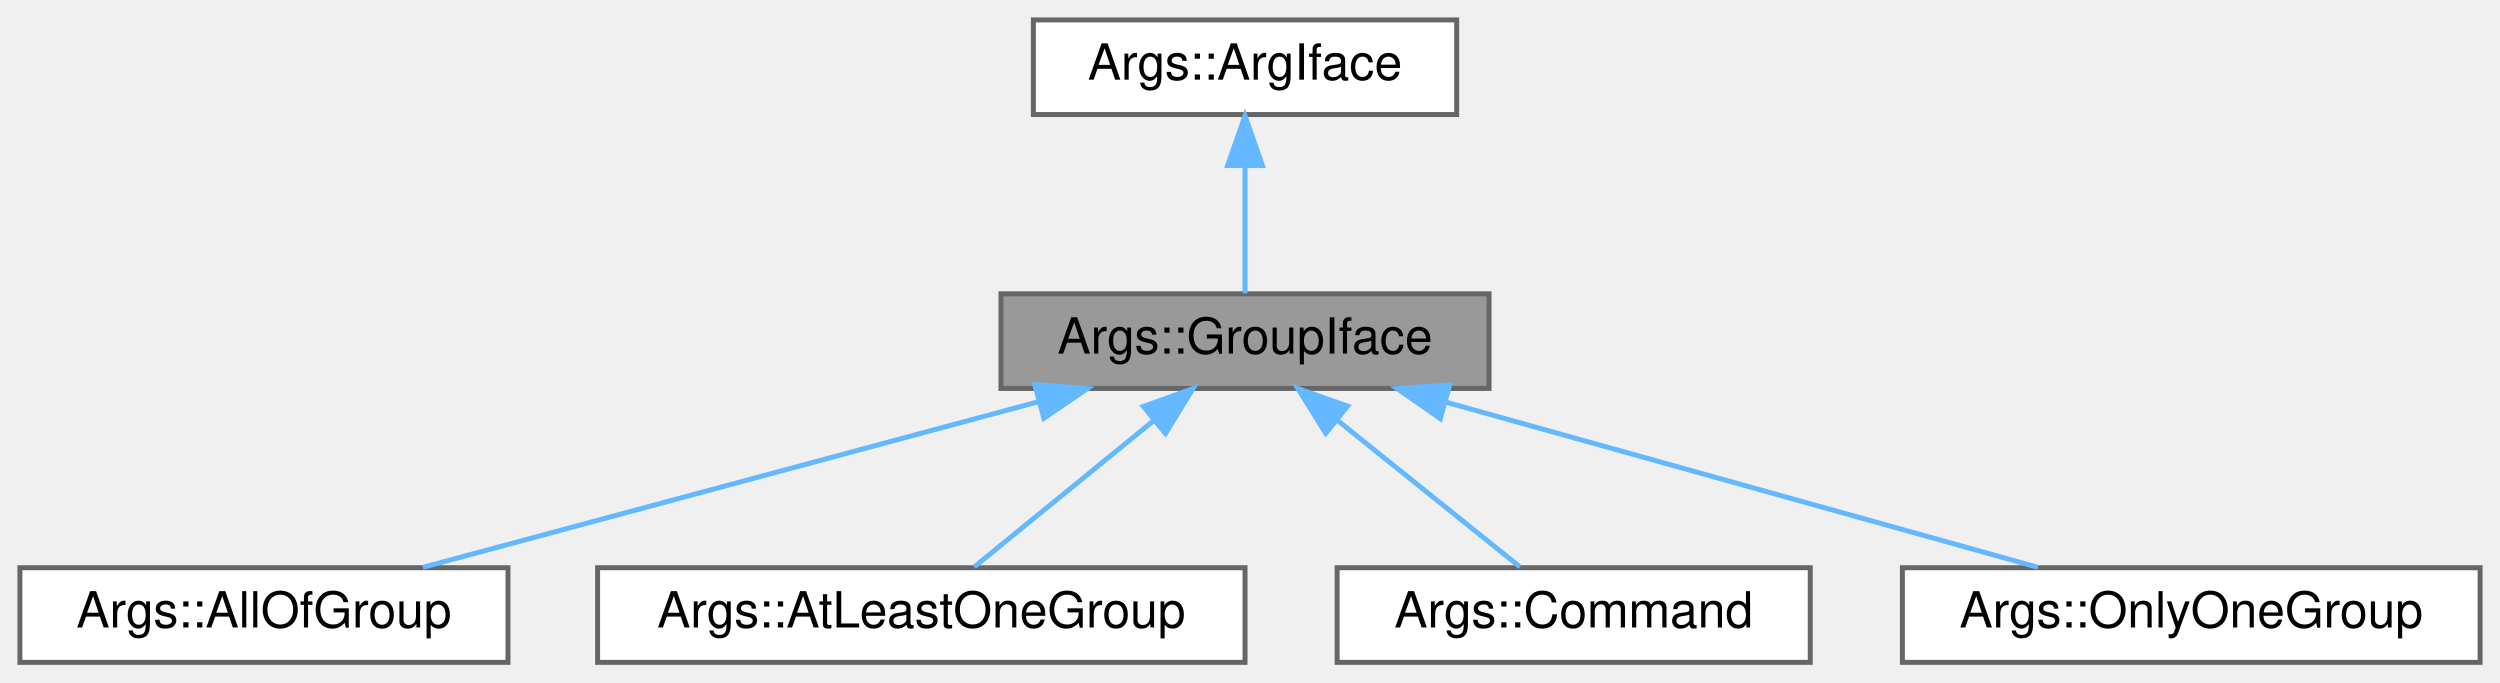
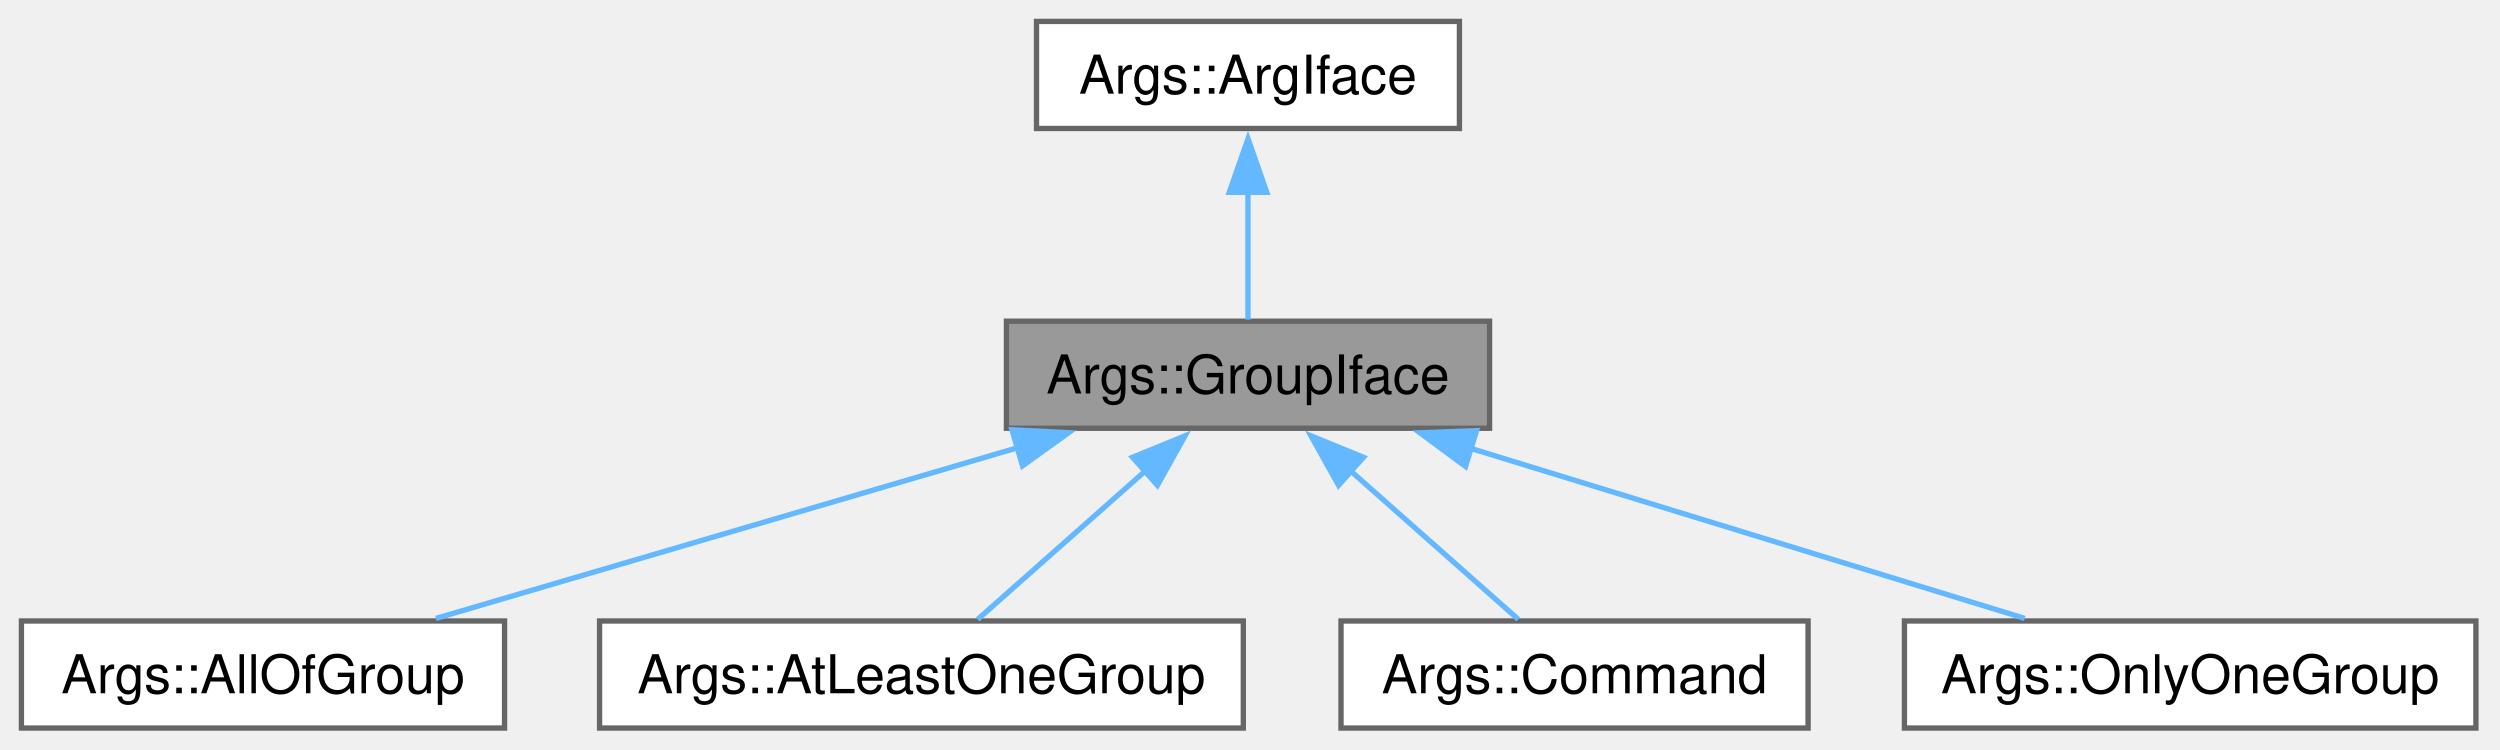
- <svg xmlns="http://www.w3.org/2000/svg" xmlns:xlink="http://www.w3.org/1999/xlink" width="502pt" height="137pt" viewBox="0.00 0.00 502.00 137.00">
-   <g id="graph0" class="graph" transform="scale(1 1) rotate(0) translate(4 133)">
+ <svg xmlns="http://www.w3.org/2000/svg" xmlns:xlink="http://www.w3.org/1999/xlink" width="467pt" height="140pt" viewBox="0.00 0.00 467.00 140.00">
+   <g id="graph0" class="graph" transform="scale(1 1) rotate(0) translate(4 136)">
    <g id="Node000001" class="node">
      <g id="a_Node000001">
        <a xlink:title="Interface for the groups.">
-           <polygon fill="#999999" stroke="#666666" points="295,-74 197,-74 197,-55 295,-55 295,-74" />
-           <text text-anchor="middle" x="246" y="-62" font-family="Helvetica,sans-Serif" font-size="10.00">Args::GroupIface</text>
+           <polygon fill="#999999" stroke="#666666" points="274.25,-76 184,-76 184,-56 274.25,-56 274.25,-76" />
+           <text xml:space="preserve" text-anchor="middle" x="229.12" y="-62.5" font-family="Helvetica,sans-Serif" font-size="10.00">Args::GroupIface</text>
        </a>
      </g>
    </g>
    <g id="Node000003" class="node">
      <g id="a_Node000003">
        <a xlink:href="class_args_1_1_all_of_group.html" target="_top" xlink:title="Group of args where all arguments should be defined.">
-           <polygon fill="white" stroke="#666666" points="98,-19 0,-19 0,0 98,0 98,-19" />
-           <text text-anchor="middle" x="49" y="-7" font-family="Helvetica,sans-Serif" font-size="10.00">Args::AllOfGroup</text>
+           <polygon fill="white" stroke="#666666" points="90.25,-20 0,-20 0,0 90.25,0 90.25,-20" />
+           <text xml:space="preserve" text-anchor="middle" x="45.12" y="-6.5" font-family="Helvetica,sans-Serif" font-size="10.00">Args::AllOfGroup</text>
        </a>
      </g>
    </g>
    <g id="edge2_Node000001_Node000003" class="edge">
      <g id="a_edge2_Node000001_Node000003">
        <a xlink:title=" ">
-           <path fill="none" stroke="#63b8ff" d="M204.41,-52.31C167.55,-42.39 114.5,-28.12 80.9,-19.08" />
-           <polygon fill="#63b8ff" stroke="#63b8ff" points="203.78,-55.77 214.35,-54.98 205.6,-49.01 203.78,-55.77" />
+           <path fill="none" stroke="#63b8ff" d="M186.3,-52.43C153.05,-42.67 107.67,-29.35 77.43,-20.48" />
+           <polygon fill="#63b8ff" stroke="#63b8ff" points="185.04,-55.71 195.62,-55.17 187.01,-48.99 185.04,-55.71" />
        </a>
      </g>
    </g>
    <g id="Node000004" class="node">
      <g id="a_Node000004">
        <a xlink:href="class_args_1_1_at_least_one_group.html" target="_top" xlink:title="Group of args where at least one argument should be defined.">
-           <polygon fill="white" stroke="#666666" points="246,-19 116,-19 116,0 246,0 246,-19" />
-           <text text-anchor="middle" x="181" y="-7" font-family="Helvetica,sans-Serif" font-size="10.00">Args::AtLeastOneGroup</text>
+           <polygon fill="white" stroke="#666666" points="228.25,-20 108,-20 108,0 228.25,0 228.25,-20" />
+           <text xml:space="preserve" text-anchor="middle" x="168.12" y="-6.5" font-family="Helvetica,sans-Serif" font-size="10.00">Args::AtLeastOneGroup</text>
        </a>
      </g>
    </g>
    <g id="edge3_Node000001_Node000004" class="edge">
      <g id="a_edge3_Node000001_Node000004">
        <a xlink:title=" ">
-           <path fill="none" stroke="#63b8ff" d="M227.73,-48.6C216.08,-39.11 201.4,-27.13 191.63,-19.17" />
-           <polygon fill="#63b8ff" stroke="#63b8ff" points="225.59,-51.38 235.56,-54.98 230.02,-45.95 225.59,-51.38" />
+           <path fill="none" stroke="#63b8ff" d="M210.06,-48.13C199.69,-38.94 187.25,-27.93 178.63,-20.3" />
+           <polygon fill="#63b8ff" stroke="#63b8ff" points="207.56,-50.58 217.37,-54.59 212.2,-45.34 207.56,-50.58" />
        </a>
      </g>
    </g>
    <g id="Node000005" class="node">
      <g id="a_Node000005">
        <a xlink:href="class_args_1_1_command.html" target="_top" xlink:title="Command in the command line interface.">
-           <polygon fill="white" stroke="#666666" points="359.5,-19 264.5,-19 264.5,0 359.5,0 359.5,-19" />
-           <text text-anchor="middle" x="312" y="-7" font-family="Helvetica,sans-Serif" font-size="10.00">Args::Command</text>
+           <polygon fill="white" stroke="#666666" points="333.75,-20 246.5,-20 246.5,0 333.75,0 333.75,-20" />
+           <text xml:space="preserve" text-anchor="middle" x="290.12" y="-6.5" font-family="Helvetica,sans-Serif" font-size="10.00">Args::Command</text>
        </a>
      </g>
    </g>
    <g id="edge4_Node000001_Node000005" class="edge">
      <g id="a_edge4_Node000001_Node000005">
        <a xlink:title=" ">
-           <path fill="none" stroke="#63b8ff" d="M264.55,-48.6C276.38,-39.11 291.29,-27.13 301.2,-19.17" />
-           <polygon fill="#63b8ff" stroke="#63b8ff" points="262.21,-45.99 256.6,-54.98 266.59,-51.45 262.21,-45.99" />
+           <path fill="none" stroke="#63b8ff" d="M248.19,-48.13C258.56,-38.94 271,-27.93 279.62,-20.3" />
+           <polygon fill="#63b8ff" stroke="#63b8ff" points="246.05,-45.34 240.88,-54.59 250.69,-50.58 246.05,-45.34" />
        </a>
      </g>
    </g>
    <g id="Node000006" class="node">
      <g id="a_Node000006">
        <a xlink:href="class_args_1_1_only_one_group.html" target="_top" xlink:title="Group of args where only one argument can be defined.">
-           <polygon fill="white" stroke="#666666" points="494,-19 378,-19 378,0 494,0 494,-19" />
-           <text text-anchor="middle" x="436" y="-7" font-family="Helvetica,sans-Serif" font-size="10.00">Args::OnlyOneGroup</text>
+           <polygon fill="white" stroke="#666666" points="458.5,-20 351.75,-20 351.75,0 458.5,0 458.5,-20" />
+           <text xml:space="preserve" text-anchor="middle" x="405.12" y="-6.5" font-family="Helvetica,sans-Serif" font-size="10.00">Args::OnlyOneGroup</text>
        </a>
      </g>
    </g>
    <g id="edge5_Node000001_Node000006" class="edge">
      <g id="a_edge5_Node000001_Node000006">
        <a xlink:title=" ">
-           <path fill="none" stroke="#63b8ff" d="M286.57,-52.18C322.1,-42.27 372.97,-28.08 405.23,-19.08" />
-           <polygon fill="#63b8ff" stroke="#63b8ff" points="285.22,-48.93 276.53,-54.98 287.1,-55.67 285.22,-48.93" />
+           <path fill="none" stroke="#63b8ff" d="M270.5,-52.31C302.27,-42.56 345.43,-29.32 374.23,-20.48" />
+           <polygon fill="#63b8ff" stroke="#63b8ff" points="269.76,-48.87 261.23,-55.15 271.82,-55.56 269.76,-48.87" />
        </a>
      </g>
    </g>
    <g id="Node000002" class="node">
      <g id="a_Node000002">
        <a xlink:href="class_args_1_1_arg_iface.html" target="_top" xlink:title="Interface for arguments.">
-           <polygon fill="white" stroke="#666666" points="288.5,-129 203.5,-129 203.5,-110 288.5,-110 288.5,-129" />
-           <text text-anchor="middle" x="246" y="-117" font-family="Helvetica,sans-Serif" font-size="10.00">Args::ArgIface</text>
+           <polygon fill="white" stroke="#666666" points="268.62,-132 189.62,-132 189.62,-112 268.62,-112 268.62,-132" />
+           <text xml:space="preserve" text-anchor="middle" x="229.12" y="-118.5" font-family="Helvetica,sans-Serif" font-size="10.00">Args::ArgIface</text>
        </a>
      </g>
    </g>
    <g id="edge1_Node000001_Node000002" class="edge">
      <g id="a_edge1_Node000001_Node000002">
        <a xlink:title=" ">
-           <path fill="none" stroke="#63b8ff" d="M246,-99.66C246,-90.93 246,-80.99 246,-74.09" />
-           <polygon fill="#63b8ff" stroke="#63b8ff" points="242.5,-99.75 246,-109.75 249.5,-99.75 242.5,-99.75" />
+           <path fill="none" stroke="#63b8ff" d="M229.12,-100.13C229.12,-91.9 229.12,-82.85 229.12,-76.3" />
+           <polygon fill="#63b8ff" stroke="#63b8ff" points="225.63,-100.08 229.13,-110.08 232.63,-100.08 225.63,-100.08" />
        </a>
      </g>
    </g>
  </g>
</svg>
